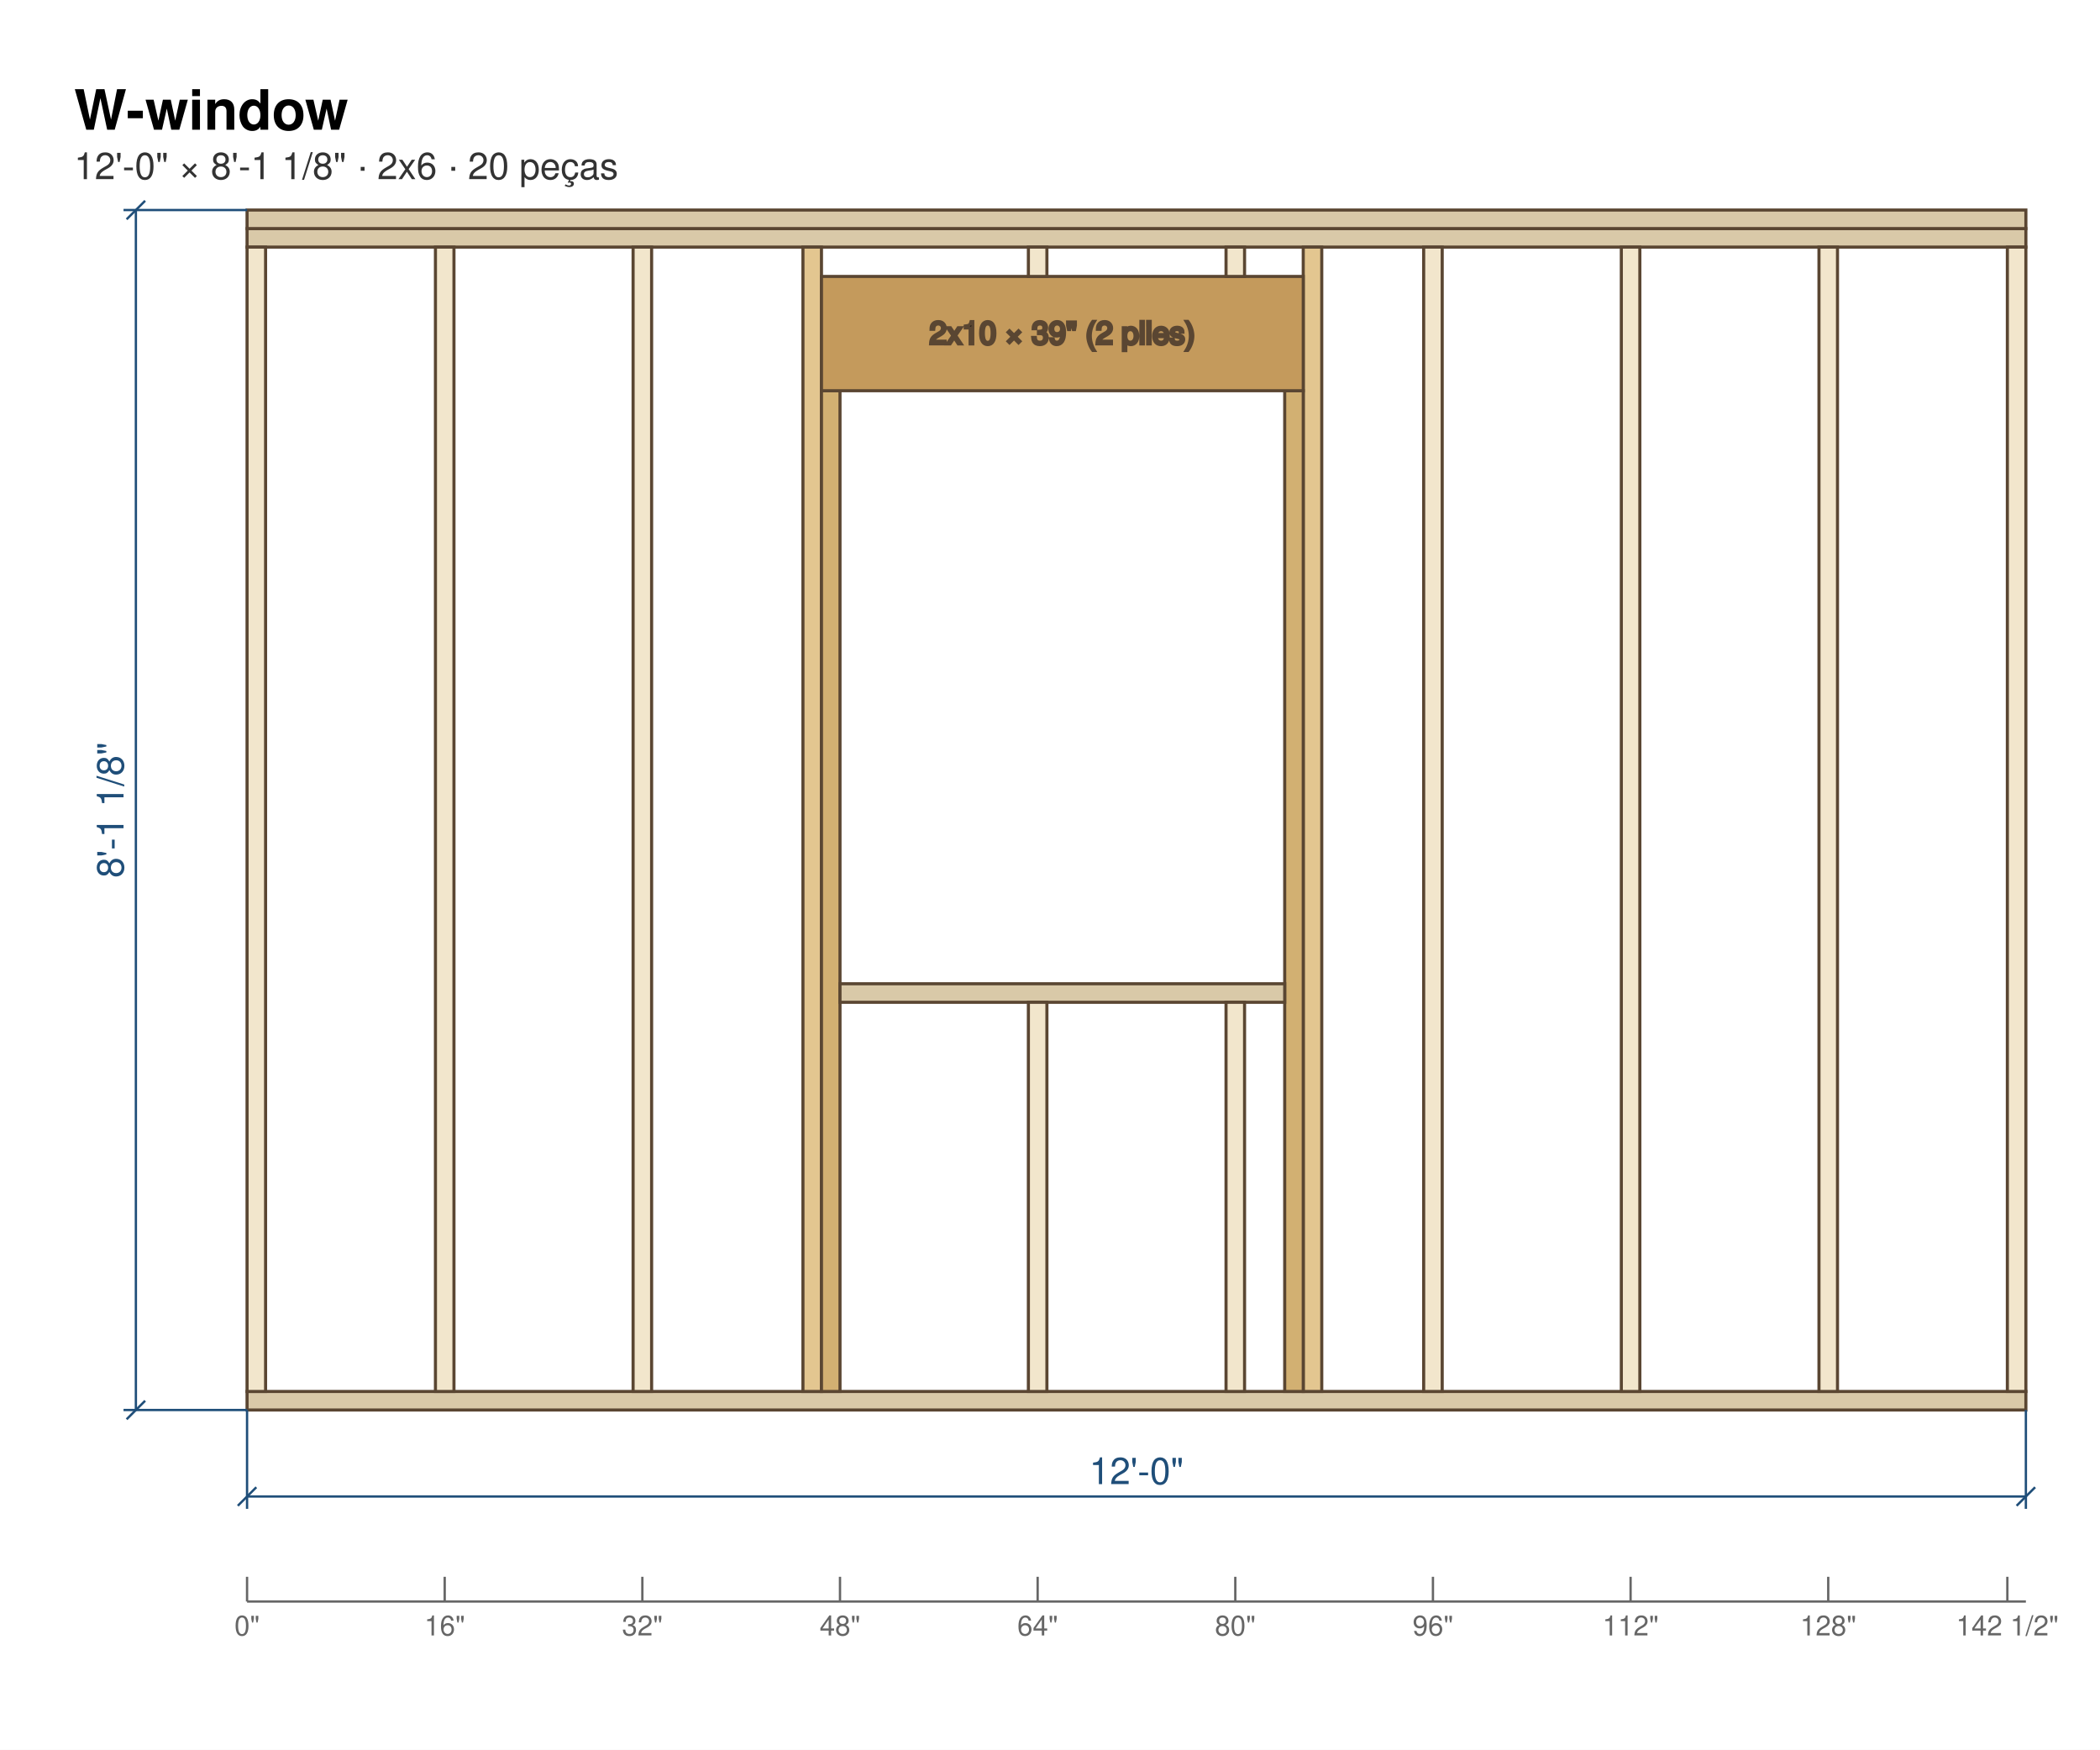
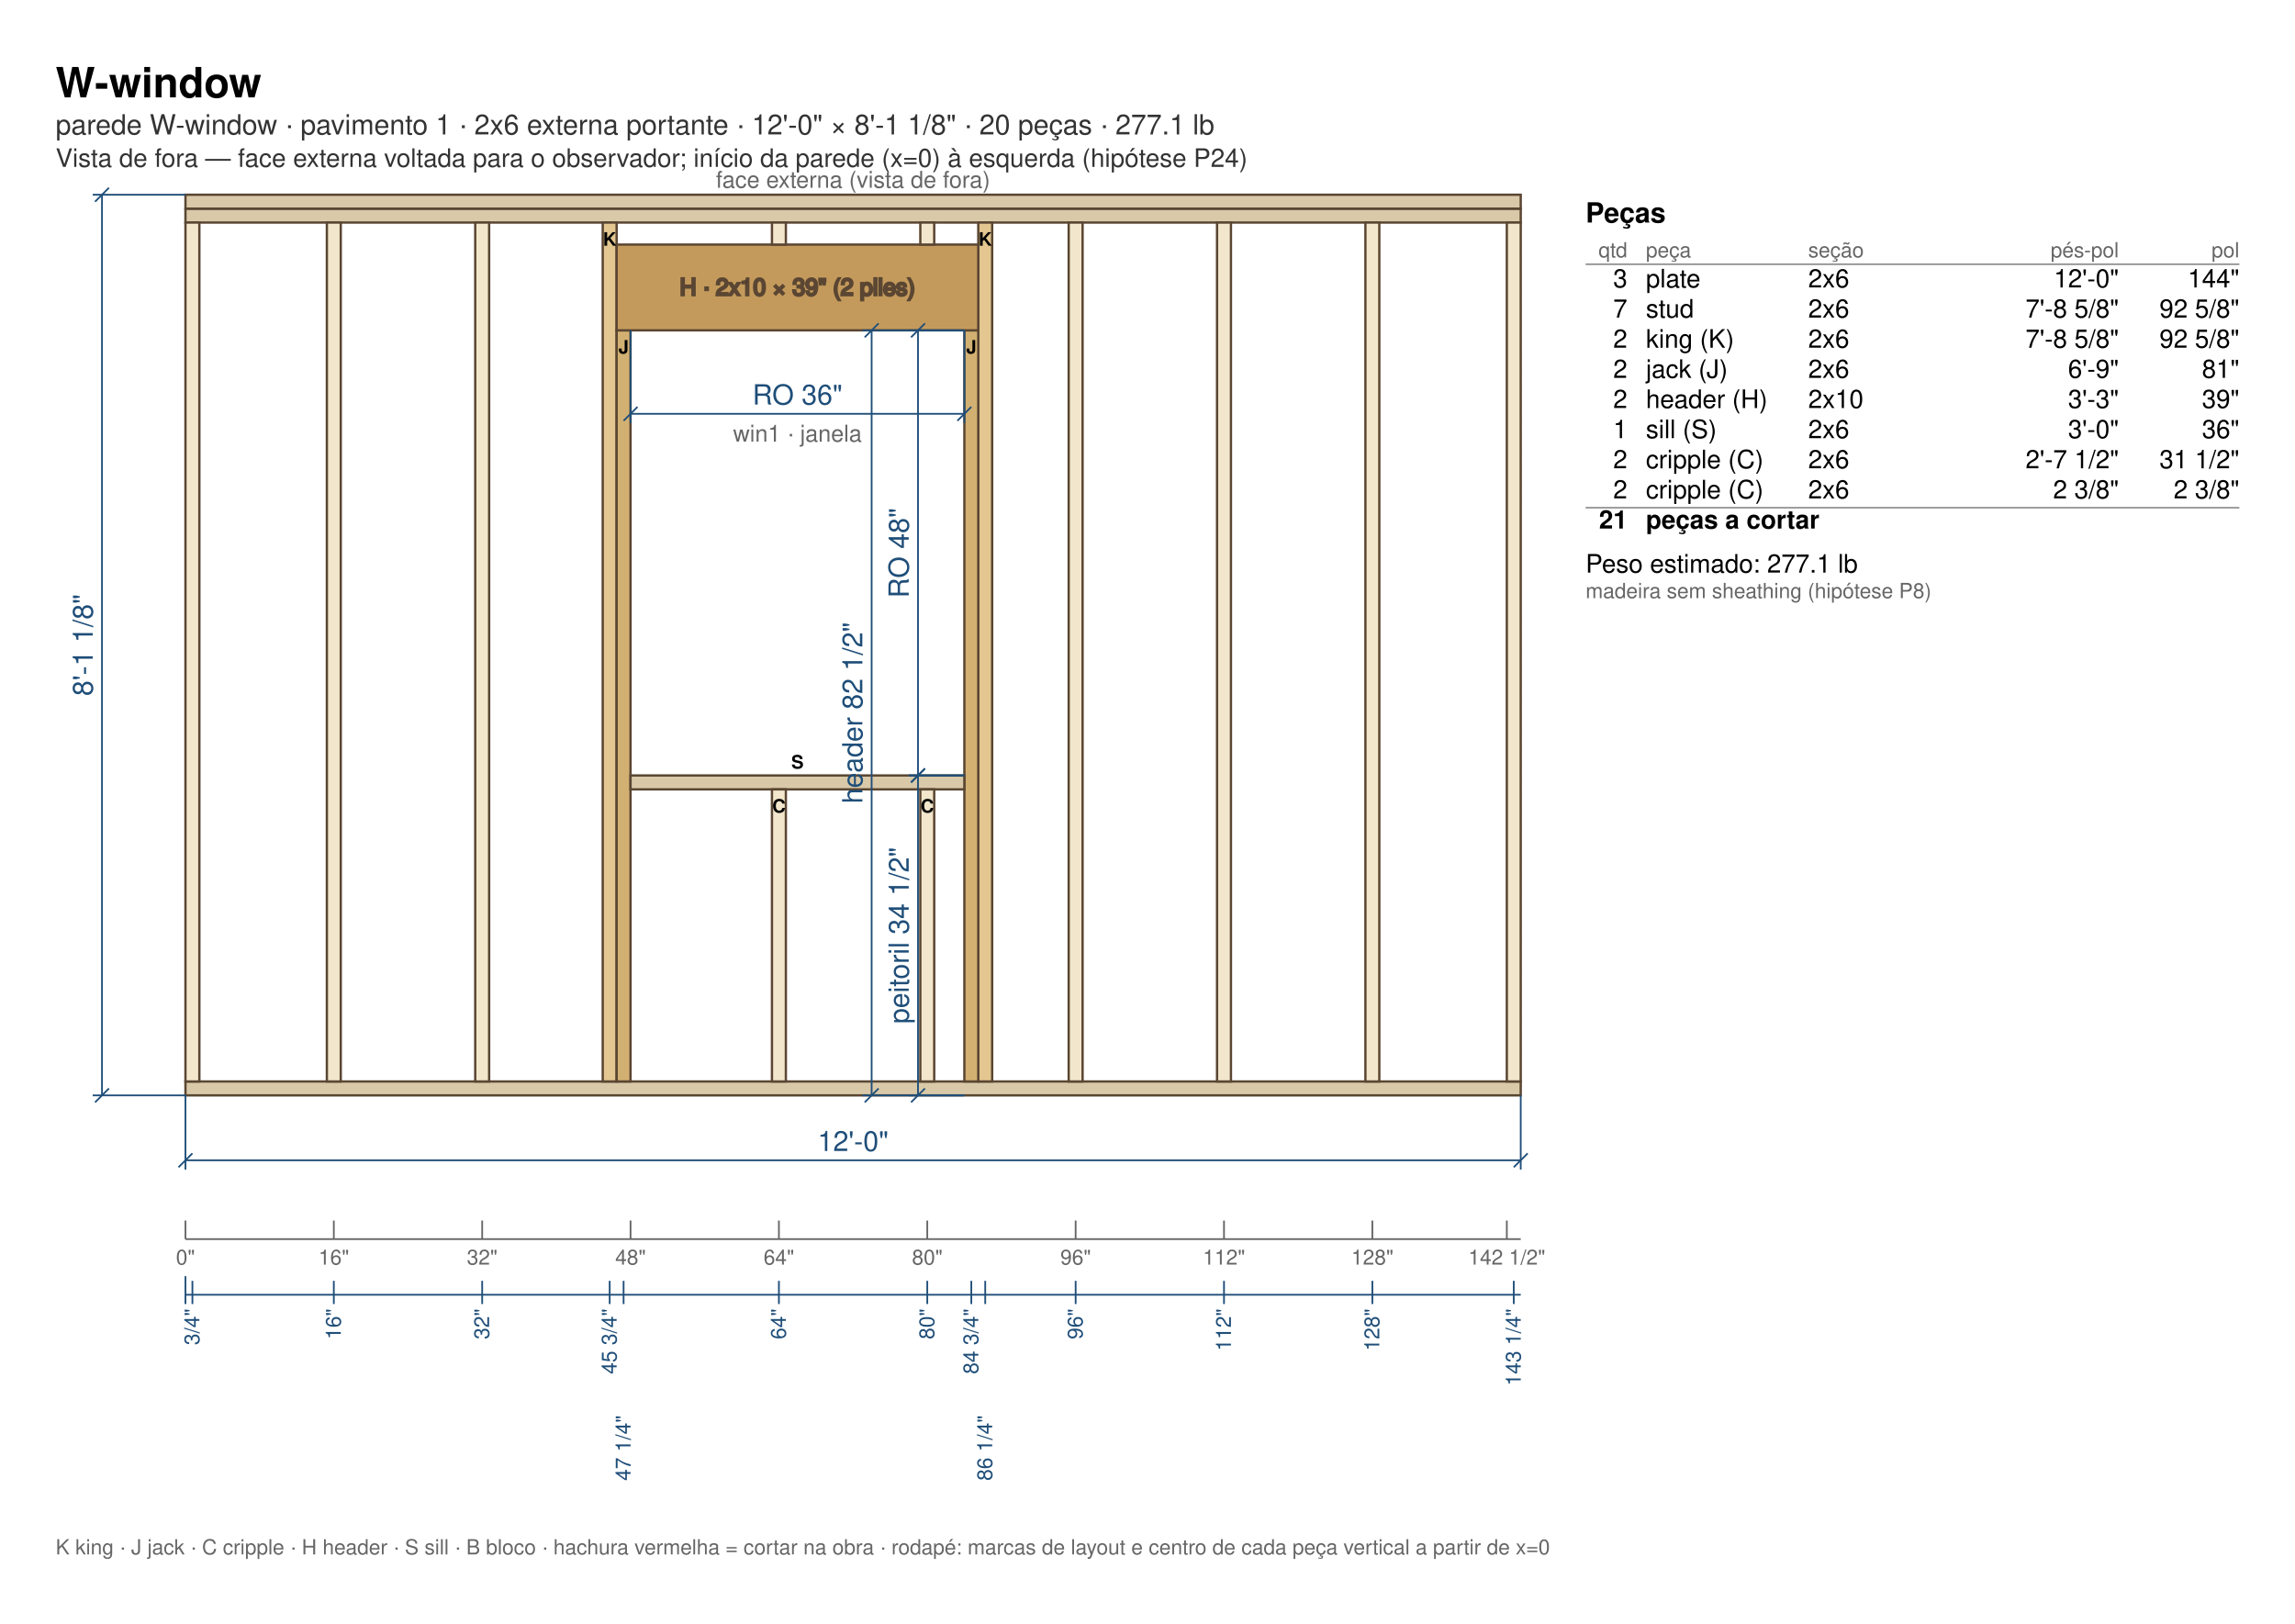
- <svg xmlns="http://www.w3.org/2000/svg" width="680" height="566.5" viewBox="0 0 680 566.5" font-family="Helvetica, Arial, sans-serif">
-   <rect width="680" height="566.5" fill="#ffffff" />
+ <svg xmlns="http://www.w3.org/2000/svg" width="990" height="700.5" viewBox="0 0 990 700.5" font-family="Helvetica, Arial, sans-serif">
+   <rect width="990" height="700.5" fill="#ffffff" />
  <text x="24" y="42" font-size="18" font-weight="bold" fill="#000">W-window</text>
-   <text x="24" y="58" font-size="12" fill="#333">12'-0" × 8'-1 1/8" · 2x6 · 20 peças</text>
-   <rect x="80" y="68" width="576" height="388.5" fill="none" stroke="#999" stroke-width="0.5" stroke-dasharray="4 3" />
+   <text class="info" x="24" y="58" font-size="12" fill="#333">parede W-window · pavimento 1 · 2x6 externa portante · 12'-0" × 8'-1 1/8" · 20 peças · 277.1 lb</text>
+   <text class="view" x="24" y="72" font-size="11" fill="#333">Vista de fora — face externa voltada para o observador; início da parede (x=0) à esquerda (hipótese P24)</text>
+   <rect x="80" y="84" width="576" height="388.5" fill="none" stroke="#999" stroke-width="0.5" stroke-dasharray="4 3" />
  <g class="members" stroke="#5a4632" stroke-width="1">
-     <rect class="member bottomPlate" x="80" y="450.5" width="576" height="6" fill="#d9c9a8" />
-     <rect class="member topPlate" x="80" y="74" width="576" height="6" fill="#d9c9a8" />
-     <rect class="member doubleTopPlate" x="80" y="68" width="576" height="6" fill="#d9c9a8" />
-     <rect class="member stud" x="80" y="80" width="6" height="370.5" fill="#f2e6cc" />
-     <rect class="member stud" x="141" y="80" width="6" height="370.5" fill="#f2e6cc" />
-     <rect class="member stud" x="205" y="80" width="6" height="370.5" fill="#f2e6cc" />
-     <rect class="member stud" x="461" y="80" width="6" height="370.5" fill="#f2e6cc" />
-     <rect class="member stud" x="525" y="80" width="6" height="370.5" fill="#f2e6cc" />
-     <rect class="member stud" x="589" y="80" width="6" height="370.5" fill="#f2e6cc" />
-     <rect class="member stud" x="650" y="80" width="6" height="370.5" fill="#f2e6cc" />
-     <rect class="member kingStud" x="260" y="80" width="6" height="370.5" fill="#e3c690" />
-     <rect class="member kingStud" x="422" y="80" width="6" height="370.5" fill="#e3c690" />
-     <rect class="member jackStud" x="266" y="126.5" width="6" height="324" fill="#d2b072" />
-     <rect class="member jackStud" x="416" y="126.5" width="6" height="324" fill="#d2b072" />
-     <rect class="member header" x="266" y="89.5" width="156" height="37" fill="#c49a5c" />
-     <text x="344" y="108" font-size="10" fill="#000" text-anchor="middle" dominant-baseline="middle">2x10 × 39" (2 plies)</text>
-     <rect class="member sill" x="272" y="318.5" width="144" height="6" fill="#d9c9a8" />
-     <rect class="member cripple" x="333" y="324.5" width="6" height="126" fill="#f2e6cc" />
-     <rect class="member cripple" x="397" y="324.5" width="6" height="126" fill="#f2e6cc" />
-     <rect class="member cripple" x="333" y="80" width="6" height="9.5" fill="#f2e6cc" />
-     <rect class="member cripple" x="397" y="80" width="6" height="9.5" fill="#f2e6cc" />
+     <rect class="member bottomPlate" x="80" y="466.5" width="576" height="6" fill="#d9c9a8" />
+     <rect class="member topPlate" x="80" y="90" width="576" height="6" fill="#d9c9a8" />
+     <rect class="member doubleTopPlate" x="80" y="84" width="576" height="6" fill="#d9c9a8" />
+     <rect class="member stud" x="80" y="96" width="6" height="370.5" fill="#f2e6cc" />
+     <rect class="member stud" x="141" y="96" width="6" height="370.5" fill="#f2e6cc" />
+     <rect class="member stud" x="205" y="96" width="6" height="370.5" fill="#f2e6cc" />
+     <rect class="member stud" x="461" y="96" width="6" height="370.5" fill="#f2e6cc" />
+     <rect class="member stud" x="525" y="96" width="6" height="370.5" fill="#f2e6cc" />
+     <rect class="member stud" x="589" y="96" width="6" height="370.5" fill="#f2e6cc" />
+     <rect class="member stud" x="650" y="96" width="6" height="370.5" fill="#f2e6cc" />
+     <rect class="member kingStud" x="260" y="96" width="6" height="370.5" fill="#e3c690" />
+     <rect class="member kingStud" x="422" y="96" width="6" height="370.5" fill="#e3c690" />
+     <rect class="member jackStud" x="266" y="142.5" width="6" height="324" fill="#d2b072" />
+     <rect class="member jackStud" x="416" y="142.5" width="6" height="324" fill="#d2b072" />
+     <rect class="member header" x="266" y="105.5" width="156" height="37" fill="#c49a5c" />
+     <text x="344" y="124" font-size="10" fill="#000" text-anchor="middle" dominant-baseline="middle">H · 2x10 × 39" (2 plies)</text>
+     <rect class="member sill" x="272" y="334.5" width="144" height="6" fill="#d9c9a8" />
+     <rect class="member cripple" x="333" y="340.5" width="6" height="126" fill="#f2e6cc" />
+     <rect class="member cripple" x="397" y="340.5" width="6" height="126" fill="#f2e6cc" />
+     <rect class="member cripple" x="333" y="96" width="6" height="9.5" fill="#f2e6cc" />
+     <rect class="member cripple" x="397" y="96" width="6" height="9.5" fill="#f2e6cc" />
+   </g>
+   <g class="labels" font-size="8" font-weight="bold" fill="#000" text-anchor="middle">
+     <text class="label kingStud" x="263" y="106">K</text>
+     <text class="label jackStud" x="269" y="152.5">J</text>
+     <text class="label cripple" x="336" y="350.5">C</text>
+     <text class="label cripple" x="400" y="350.5">C</text>
+     <text class="label jackStud" x="419" y="152.5">J</text>
+     <text class="label kingStud" x="425" y="106">K</text>
+     <text class="label sill" x="344" y="331.5">S</text>
  </g>
  <g class="dim dim-length" stroke="#1f4e79" stroke-width="0.75" fill="none">
-     <line x1="80" y1="456.5" x2="80" y2="488.5" />
-     <line x1="656" y1="456.5" x2="656" y2="488.5" />
-     <line x1="80" y1="484.5" x2="656" y2="484.5" />
-     <line x1="77" y1="487.5" x2="83" y2="481.5" />
-     <line x1="653" y1="487.5" x2="659" y2="481.5" />
-   </g>
-   <text x="368" y="480.5" font-size="12" fill="#1f4e79" text-anchor="middle">12'-0"</text>
-   <g class="dim dim-height" stroke="#1f4e79" stroke-width="0.75" fill="none">
-     <line x1="80" y1="68" x2="40" y2="68" />
-     <line x1="80" y1="456.5" x2="40" y2="456.5" />
-     <line x1="44" y1="68" x2="44" y2="456.5" />
-     <line x1="41" y1="71" x2="47" y2="65" />
-     <line x1="41" y1="459.5" x2="47" y2="453.5" />
-   </g>
-   <text x="40" y="262.25" font-size="12" fill="#1f4e79" text-anchor="middle" transform="rotate(-90 40 262.25)">8'-1 1/8"</text>
+     <line x1="272" y1="142.5" x2="272" y2="182.5" />
+     <line x1="416" y1="142.5" x2="416" y2="182.5" />
+     <line x1="272" y1="178.5" x2="416" y2="178.5" />
+     <line x1="269" y1="181.5" x2="275" y2="175.5" />
+     <line x1="413" y1="181.5" x2="419" y2="175.5" />
+   </g>
+   <text x="344" y="174.5" font-size="12" fill="#1f4e79" text-anchor="middle">RO 36"</text>
+   <text class="opening-id" x="344" y="190.5" font-size="10" fill="#666" text-anchor="middle">win1 · janela</text>
+   <g class="dim dim-height" stroke="#1f4e79" stroke-width="0.75" fill="none">
+     <line x1="416" y1="334.5" x2="392" y2="334.5" />
+     <line x1="416" y1="472.5" x2="392" y2="472.5" />
+     <line x1="396" y1="334.5" x2="396" y2="472.5" />
+     <line x1="393" y1="337.5" x2="399" y2="331.5" />
+     <line x1="393" y1="475.5" x2="399" y2="469.5" />
+   </g>
+   <text x="392" y="403.5" font-size="12" fill="#1f4e79" text-anchor="middle" transform="rotate(-90 392 403.5)">peitoril 34 1/2"</text>
+   <g class="dim dim-height" stroke="#1f4e79" stroke-width="0.75" fill="none">
+     <line x1="416" y1="142.5" x2="392" y2="142.5" />
+     <line x1="416" y1="334.5" x2="392" y2="334.5" />
+     <line x1="396" y1="142.5" x2="396" y2="334.5" />
+     <line x1="393" y1="145.5" x2="399" y2="139.5" />
+     <line x1="393" y1="337.5" x2="399" y2="331.5" />
+   </g>
+   <text x="392" y="238.5" font-size="12" fill="#1f4e79" text-anchor="middle" transform="rotate(-90 392 238.5)">RO 48"</text>
+   <g class="dim dim-height" stroke="#1f4e79" stroke-width="0.75" fill="none">
+     <line x1="416" y1="142.5" x2="372" y2="142.5" />
+     <line x1="416" y1="472.5" x2="372" y2="472.5" />
+     <line x1="376" y1="142.5" x2="376" y2="472.5" />
+     <line x1="373" y1="145.5" x2="379" y2="139.5" />
+     <line x1="373" y1="475.5" x2="379" y2="469.5" />
+   </g>
+   <text x="372" y="307.5" font-size="12" fill="#1f4e79" text-anchor="middle" transform="rotate(-90 372 307.5)">header 82 1/2"</text>
+   <text class="face" x="368" y="81" font-size="10" fill="#666" text-anchor="middle">face externa (vista de fora)</text>
+   <g class="dim dim-length" stroke="#1f4e79" stroke-width="0.75" fill="none">
+     <line x1="80" y1="472.5" x2="80" y2="504.5" />
+     <line x1="656" y1="472.5" x2="656" y2="504.5" />
+     <line x1="80" y1="500.5" x2="656" y2="500.5" />
+     <line x1="77" y1="503.5" x2="83" y2="497.5" />
+     <line x1="653" y1="503.5" x2="659" y2="497.5" />
+   </g>
+   <text x="368" y="496.5" font-size="12" fill="#1f4e79" text-anchor="middle">12'-0"</text>
+   <g class="dim dim-height" stroke="#1f4e79" stroke-width="0.75" fill="none">
+     <line x1="80" y1="84" x2="40" y2="84" />
+     <line x1="80" y1="472.5" x2="40" y2="472.5" />
+     <line x1="44" y1="84" x2="44" y2="472.5" />
+     <line x1="41" y1="87" x2="47" y2="81" />
+     <line x1="41" y1="475.5" x2="47" y2="469.5" />
+   </g>
+   <text x="40" y="278.25" font-size="12" fill="#1f4e79" text-anchor="middle" transform="rotate(-90 40 278.25)">8'-1 1/8"</text>
  <g class="layout" stroke="#666" stroke-width="0.75">
-     <line x1="80" y1="518.5" x2="656" y2="518.5" />
-     <line x1="80" y1="510.5" x2="80" y2="518.5" />
-     <line x1="144" y1="510.5" x2="144" y2="518.5" />
-     <line x1="208" y1="510.5" x2="208" y2="518.5" />
-     <line x1="272" y1="510.5" x2="272" y2="518.5" />
-     <line x1="336" y1="510.5" x2="336" y2="518.5" />
-     <line x1="400" y1="510.5" x2="400" y2="518.5" />
-     <line x1="464" y1="510.5" x2="464" y2="518.5" />
-     <line x1="528" y1="510.5" x2="528" y2="518.5" />
-     <line x1="592" y1="510.5" x2="592" y2="518.5" />
-     <line x1="650" y1="510.5" x2="650" y2="518.5" />
-   </g>
-   <text x="80" y="529.5" font-size="9" fill="#666" text-anchor="middle">0"</text>
-   <text x="144" y="529.5" font-size="9" fill="#666" text-anchor="middle">16"</text>
-   <text x="208" y="529.5" font-size="9" fill="#666" text-anchor="middle">32"</text>
-   <text x="272" y="529.5" font-size="9" fill="#666" text-anchor="middle">48"</text>
-   <text x="336" y="529.5" font-size="9" fill="#666" text-anchor="middle">64"</text>
-   <text x="400" y="529.5" font-size="9" fill="#666" text-anchor="middle">80"</text>
-   <text x="464" y="529.5" font-size="9" fill="#666" text-anchor="middle">96"</text>
-   <text x="528" y="529.5" font-size="9" fill="#666" text-anchor="middle">112"</text>
-   <text x="592" y="529.5" font-size="9" fill="#666" text-anchor="middle">128"</text>
-   <text x="650" y="529.5" font-size="9" fill="#666" text-anchor="middle">142 1/2"</text>
+     <line x1="80" y1="534.5" x2="656" y2="534.5" />
+     <line x1="80" y1="526.5" x2="80" y2="534.5" />
+     <line x1="144" y1="526.5" x2="144" y2="534.5" />
+     <line x1="208" y1="526.5" x2="208" y2="534.5" />
+     <line x1="272" y1="526.5" x2="272" y2="534.5" />
+     <line x1="336" y1="526.5" x2="336" y2="534.5" />
+     <line x1="400" y1="526.5" x2="400" y2="534.5" />
+     <line x1="464" y1="526.5" x2="464" y2="534.5" />
+     <line x1="528" y1="526.5" x2="528" y2="534.5" />
+     <line x1="592" y1="526.5" x2="592" y2="534.5" />
+     <line x1="650" y1="526.5" x2="650" y2="534.5" />
+   </g>
+   <text x="80" y="545.5" font-size="9" fill="#666" text-anchor="middle">0"</text>
+   <text x="144" y="545.5" font-size="9" fill="#666" text-anchor="middle">16"</text>
+   <text x="208" y="545.5" font-size="9" fill="#666" text-anchor="middle">32"</text>
+   <text x="272" y="545.5" font-size="9" fill="#666" text-anchor="middle">48"</text>
+   <text x="336" y="545.5" font-size="9" fill="#666" text-anchor="middle">64"</text>
+   <text x="400" y="545.5" font-size="9" fill="#666" text-anchor="middle">80"</text>
+   <text x="464" y="545.5" font-size="9" fill="#666" text-anchor="middle">96"</text>
+   <text x="528" y="545.5" font-size="9" fill="#666" text-anchor="middle">112"</text>
+   <text x="592" y="545.5" font-size="9" fill="#666" text-anchor="middle">128"</text>
+   <text x="650" y="545.5" font-size="9" fill="#666" text-anchor="middle">142 1/2"</text>
+   <g class="chain" stroke="#1f4e79" stroke-width="0.75">
+     <line x1="80" y1="558.5" x2="656" y2="558.5" />
+     <line x1="80" y1="550.5" x2="80" y2="562.5" />
+     <line x1="83" y1="552.5" x2="83" y2="562.5" />
+     <line x1="144" y1="552.5" x2="144" y2="562.5" />
+     <line x1="208" y1="552.5" x2="208" y2="562.5" />
+     <line x1="263" y1="552.5" x2="263" y2="562.5" />
+     <line x1="269" y1="552.5" x2="269" y2="562.5" />
+     <line x1="336" y1="552.5" x2="336" y2="562.5" />
+     <line x1="400" y1="552.5" x2="400" y2="562.5" />
+     <line x1="419" y1="552.5" x2="419" y2="562.5" />
+     <line x1="425" y1="552.5" x2="425" y2="562.5" />
+     <line x1="464" y1="552.5" x2="464" y2="562.5" />
+     <line x1="528" y1="552.5" x2="528" y2="562.5" />
+     <line x1="592" y1="552.5" x2="592" y2="562.5" />
+     <line x1="653" y1="552.5" x2="653" y2="562.5" />
+   </g>
+   <g class="chain-labels" font-size="9" fill="#1f4e79" text-anchor="end">
+     <text class="chain-label row-0" x="86" y="564.5" transform="rotate(-90 86 564.5)">3/4"</text>
+     <text class="chain-label row-0" x="147" y="564.5" transform="rotate(-90 147 564.5)">16"</text>
+     <text class="chain-label row-0" x="211" y="564.5" transform="rotate(-90 211 564.5)">32"</text>
+     <text class="chain-label row-0" x="266" y="564.5" transform="rotate(-90 266 564.5)">45 3/4"</text>
+     <text class="chain-label row-1" x="272" y="610.5" transform="rotate(-90 272 610.5)">47 1/4"</text>
+     <text class="chain-label row-0" x="339" y="564.5" transform="rotate(-90 339 564.5)">64"</text>
+     <text class="chain-label row-0" x="403" y="564.5" transform="rotate(-90 403 564.5)">80"</text>
+     <text class="chain-label row-0" x="422" y="564.5" transform="rotate(-90 422 564.5)">84 3/4"</text>
+     <text class="chain-label row-1" x="428" y="610.5" transform="rotate(-90 428 610.5)">86 1/4"</text>
+     <text class="chain-label row-0" x="467" y="564.5" transform="rotate(-90 467 564.5)">96"</text>
+     <text class="chain-label row-0" x="531" y="564.5" transform="rotate(-90 531 564.5)">112"</text>
+     <text class="chain-label row-0" x="595" y="564.5" transform="rotate(-90 595 564.5)">128"</text>
+     <text class="chain-label row-0" x="656" y="564.5" transform="rotate(-90 656 564.5)">143 1/4"</text>
+   </g>
+   <g class="pieces" font-size="11" fill="#000">
+     <text x="684" y="96" font-size="12" font-weight="bold">Peças</text>
+     <g font-size="9" fill="#666">
+       <text x="702" y="111" text-anchor="end">qtd</text>
+       <text x="710" y="111">peça</text>
+       <text x="780" y="111">seção</text>
+       <text x="914" y="111" text-anchor="end">pés-pol</text>
+       <text x="966" y="111" text-anchor="end">pol</text>
+     </g>
+     <line x1="684" y1="114" x2="966" y2="114" stroke="#666" stroke-width="0.5" />
+     <g class="piece plates">
+       <text x="702" y="124" text-anchor="end">3</text>
+       <text x="710" y="124">plate</text>
+       <text x="780" y="124">2x6</text>
+       <text x="914" y="124" text-anchor="end">12'-0"</text>
+       <text x="966" y="124" text-anchor="end">144"</text>
+     </g>
+     <g class="piece stud">
+       <text x="702" y="137" text-anchor="end">7</text>
+       <text x="710" y="137">stud</text>
+       <text x="780" y="137">2x6</text>
+       <text x="914" y="137" text-anchor="end">7'-8 5/8"</text>
+       <text x="966" y="137" text-anchor="end">92 5/8"</text>
+     </g>
+     <g class="piece kingStud">
+       <text x="702" y="150" text-anchor="end">2</text>
+       <text x="710" y="150">king (K)</text>
+       <text x="780" y="150">2x6</text>
+       <text x="914" y="150" text-anchor="end">7'-8 5/8"</text>
+       <text x="966" y="150" text-anchor="end">92 5/8"</text>
+     </g>
+     <g class="piece jackStud">
+       <text x="702" y="163" text-anchor="end">2</text>
+       <text x="710" y="163">jack (J)</text>
+       <text x="780" y="163">2x6</text>
+       <text x="914" y="163" text-anchor="end">6'-9"</text>
+       <text x="966" y="163" text-anchor="end">81"</text>
+     </g>
+     <g class="piece header">
+       <text x="702" y="176" text-anchor="end">2</text>
+       <text x="710" y="176">header (H)</text>
+       <text x="780" y="176">2x10</text>
+       <text x="914" y="176" text-anchor="end">3'-3"</text>
+       <text x="966" y="176" text-anchor="end">39"</text>
+     </g>
+     <g class="piece sill">
+       <text x="702" y="189" text-anchor="end">1</text>
+       <text x="710" y="189">sill (S)</text>
+       <text x="780" y="189">2x6</text>
+       <text x="914" y="189" text-anchor="end">3'-0"</text>
+       <text x="966" y="189" text-anchor="end">36"</text>
+     </g>
+     <g class="piece cripple">
+       <text x="702" y="202" text-anchor="end">2</text>
+       <text x="710" y="202">cripple (C)</text>
+       <text x="780" y="202">2x6</text>
+       <text x="914" y="202" text-anchor="end">2'-7 1/2"</text>
+       <text x="966" y="202" text-anchor="end">31 1/2"</text>
+     </g>
+     <g class="piece cripple">
+       <text x="702" y="215" text-anchor="end">2</text>
+       <text x="710" y="215">cripple (C)</text>
+       <text x="780" y="215">2x6</text>
+       <text x="914" y="215" text-anchor="end">2 3/8"</text>
+       <text x="966" y="215" text-anchor="end">2 3/8"</text>
+     </g>
+     <line x1="684" y1="219" x2="966" y2="219" stroke="#666" stroke-width="0.5" />
+     <text x="702" y="228" text-anchor="end" font-weight="bold">21</text>
+     <text x="710" y="228" font-weight="bold">peças a cortar</text>
+     <text class="weight" x="684" y="247">Peso estimado: 277.1 lb</text>
+     <text x="684" y="258" font-size="9" fill="#666">madeira sem sheathing (hipótese P8)</text>
+   </g>
+   <text class="legend" x="24" y="670.5" font-size="9" fill="#666">K king · J jack · C cripple · H header · S sill · B bloco · hachura vermelha = cortar na obra · rodapé: marcas de layout e centro de cada peça vertical a partir de x=0</text>
</svg>
